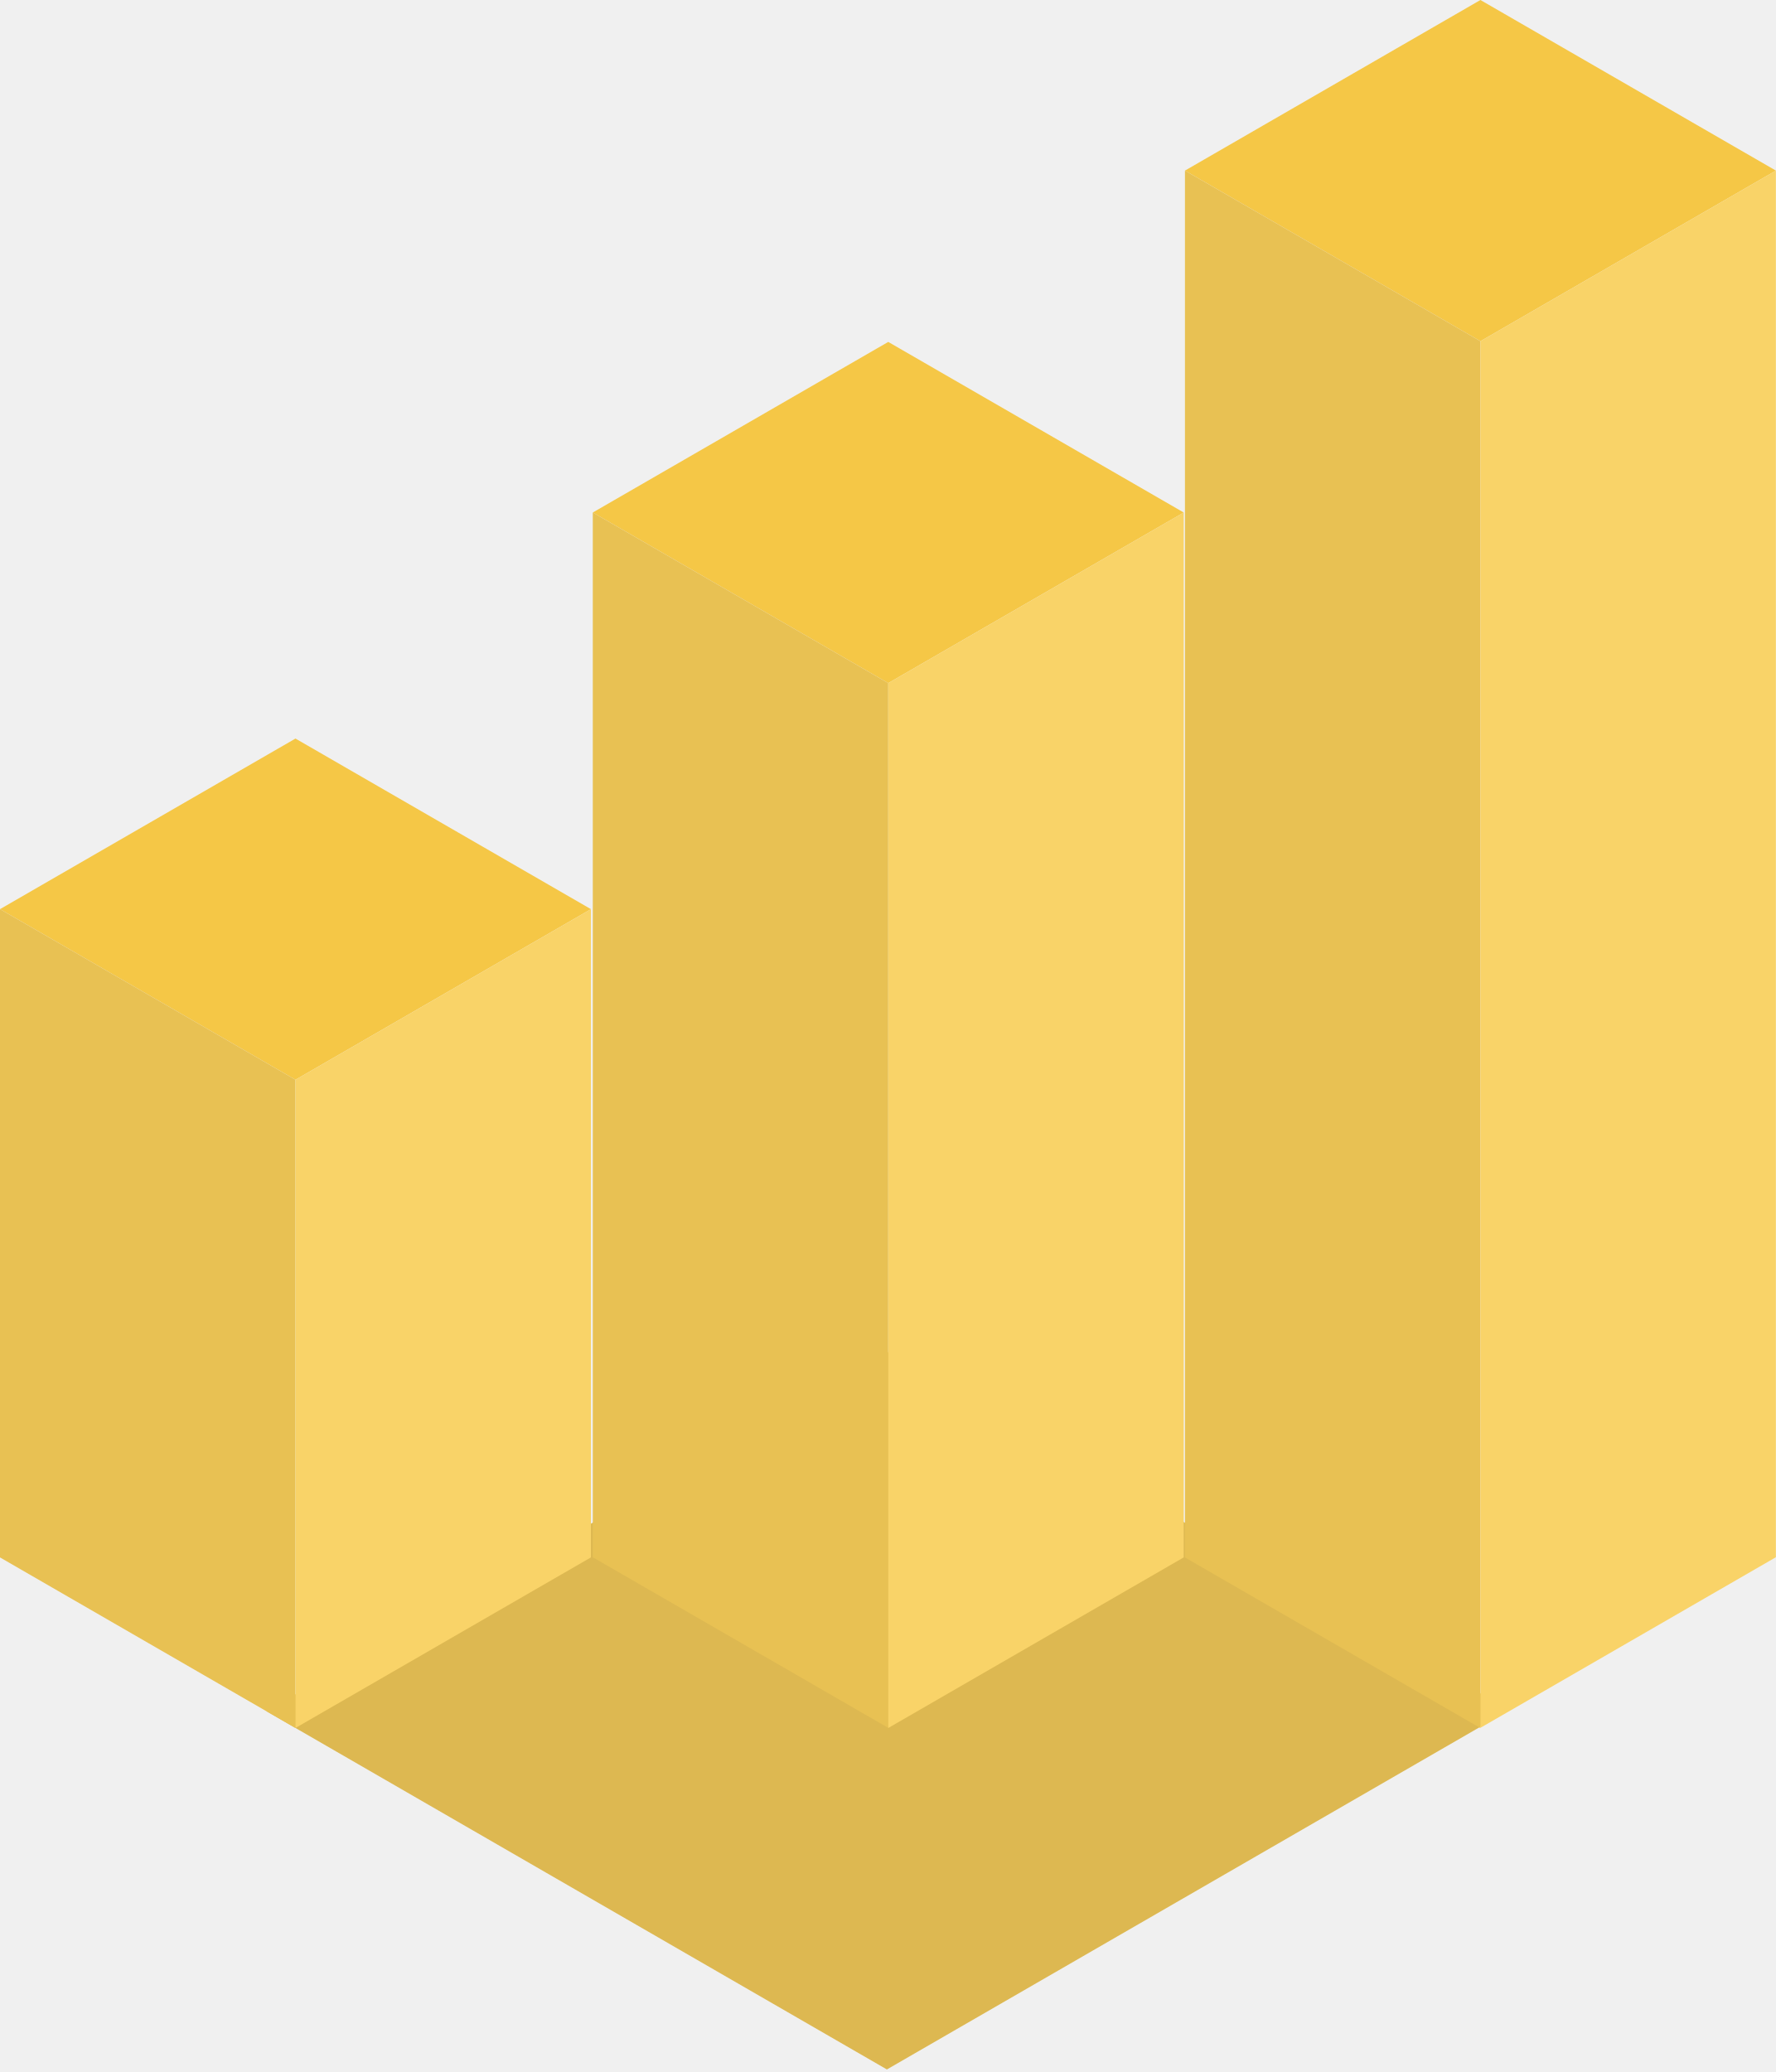
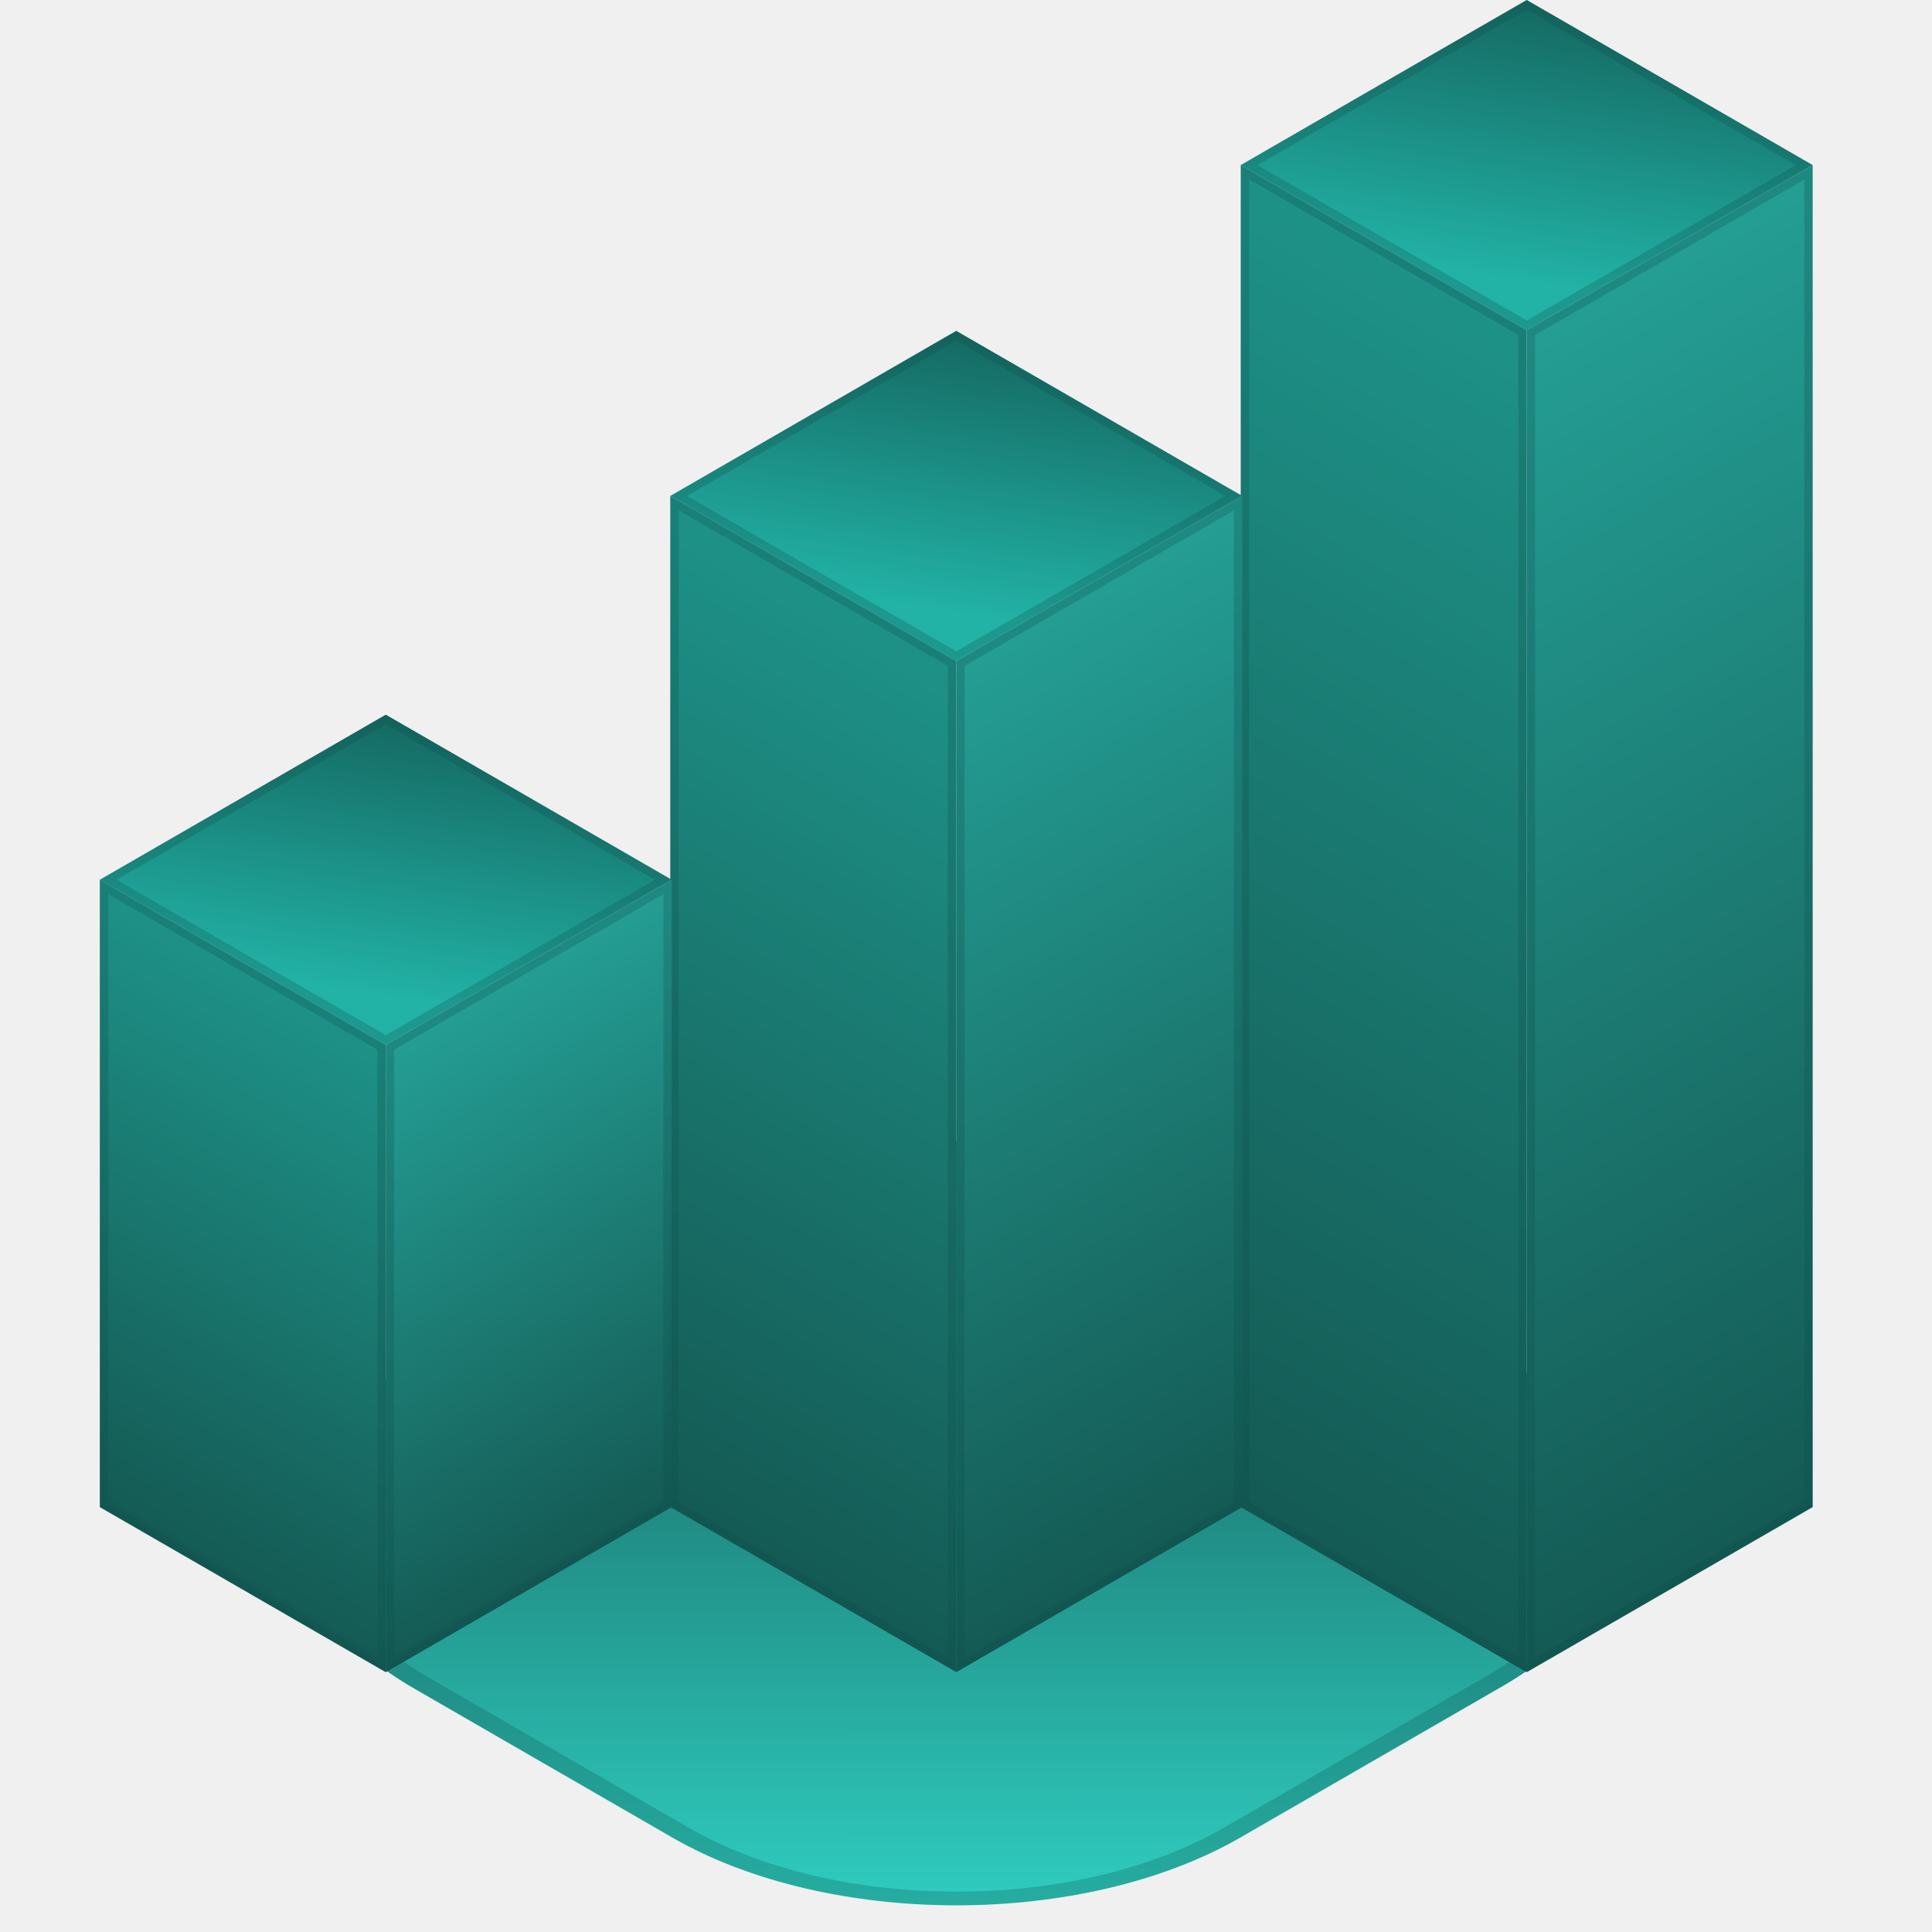
- <svg xmlns="http://www.w3.org/2000/svg" width="120" height="140" viewBox="0 0 120 140" fill="none">
-   <rect width="48.423" height="48.567" transform="matrix(0.866025 0.5 -0.866025 0.5 60.0541 91.333)" fill="#DDB851" />
-   <rect width="23.054" height="23.054" transform="matrix(0.866025 0.5 -0.866025 0.5 100.035 0)" fill="#F5C746" />
-   <rect width="23.054" height="93.707" transform="matrix(0.866025 0.5 0 1 80.0698 11.5271)" fill="#E8C153" />
-   <rect width="23.054" height="93.691" transform="matrix(0.866025 -0.5 0 1 100.035 23.0537)" fill="#F9D368" />
-   <rect width="23.054" height="23.054" transform="matrix(0.866025 0.5 -0.866025 0.5 60.0209 23.1023)" fill="#F5C746" />
-   <rect width="23.054" height="70.592" transform="matrix(0.866025 0.5 0 1 40.0558 34.6292)" fill="#E8C153" />
-   <rect width="23.054" height="70.601" transform="matrix(0.866025 -0.5 0 1 60.0209 46.156)" fill="#F9D368" />
-   <rect width="23.054" height="23.054" transform="matrix(0.866025 0.5 -0.866025 0.5 19.9651 49.9021)" fill="#F5C746" />
-   <rect width="23.054" height="43.802" transform="matrix(0.866025 0.5 0 1 0 61.4292)" fill="#E8C153" />
-   <rect width="23.054" height="43.8" transform="matrix(0.866025 -0.5 0 1 19.9651 72.9561)" fill="#F9D368" />
+ <svg xmlns="http://www.w3.org/2000/svg" width="100" height="100" viewBox="0 0 100 100" fill="none">
+   <g clip-path="url(#clip0_662_104)">
+     <rect width="49.4" height="49.657" rx="17" transform="matrix(0.866036 0.499981 -0.866036 0.499981 49.7219 54.0706)" fill="url(#paint0_linear_662_104)" />
+     <rect y="0.5" width="48.4" height="48.657" rx="16.5" transform="matrix(0.866036 0.499981 -0.866036 0.499981 50.1549 54.3206)" stroke="#0F4F49" stroke-opacity="0.25" />
+     <rect width="17.09" height="17.09" transform="matrix(0.866036 0.499981 -0.866036 0.499981 79.0222 0)" fill="url(#paint1_linear_662_104)" />
+     <rect y="0.25" width="16.59" height="16.59" transform="matrix(0.866036 0.499981 -0.866036 0.499981 79.2387 0.125)" stroke="#0F4F49" stroke-opacity="0.25" stroke-width="0.5" />
+     <rect width="17.09" height="69.463" transform="matrix(0.866036 0.499981 0 1 64.2217 8.5448)" fill="url(#paint2_linear_662_104)" />
+     <rect x="0.217" y="0.375" width="16.59" height="68.963" transform="matrix(0.866036 0.499981 0 1 64.2507 8.43655)" stroke="#0F4F49" stroke-opacity="0.25" stroke-width="0.5" />
+     <rect width="17.09" height="69.462" transform="matrix(0.866036 -0.499981 0 1 79.0222 17.0895)" fill="url(#paint3_linear_662_104)" />
+     <rect x="0.217" y="0.125" width="16.59" height="68.962" transform="matrix(0.866036 -0.499981 0 1 79.0512 17.1977)" stroke="#0F4F49" stroke-opacity="0.25" stroke-width="0.5" />
+     <rect width="17.09" height="17.09" transform="matrix(0.866036 0.499981 -0.866036 0.499981 49.4951 17.1256)" fill="url(#paint4_linear_662_104)" />
+     <rect y="0.25" width="16.59" height="16.59" transform="matrix(0.866036 0.499981 -0.866036 0.499981 49.7116 17.2506)" stroke="#0F4F49" stroke-opacity="0.25" stroke-width="0.5" />
+     <rect width="17.09" height="52.329" transform="matrix(0.866036 0.499981 0 1 34.6943 25.6703)" fill="url(#paint5_linear_662_104)" />
+     <rect x="0.217" y="0.375" width="16.59" height="51.829" transform="matrix(0.866036 0.499981 0 1 34.7233 25.562)" stroke="#0F4F49" stroke-opacity="0.25" stroke-width="0.5" />
+     <rect width="17.09" height="52.336" transform="matrix(0.866036 -0.499981 0 1 49.4951 34.215)" fill="url(#paint6_linear_662_104)" />
+     <rect x="0.217" y="0.125" width="16.59" height="51.836" transform="matrix(0.866036 -0.499981 0 1 49.5241 34.3232)" stroke="#0F4F49" stroke-opacity="0.25" stroke-width="0.5" />
+     <rect width="17.09" height="17.09" transform="matrix(0.866036 0.499981 -0.866036 0.499981 19.968 36.9918)" fill="url(#paint7_linear_662_104)" />
+     <rect y="0.25" width="16.59" height="16.59" transform="matrix(0.866036 0.499981 -0.866036 0.499981 20.1845 37.1168)" stroke="#0F4F49" stroke-opacity="0.25" stroke-width="0.5" />
+     <rect width="17.09" height="32.47" transform="matrix(0.866036 0.499981 0 1 5.16748 45.5366)" fill="url(#paint8_linear_662_104)" />
+     <rect x="0.217" y="0.375" width="16.59" height="31.97" transform="matrix(0.866036 0.499981 0 1 5.19648 45.4284)" stroke="#0F4F49" stroke-opacity="0.25" stroke-width="0.5" />
+     <rect width="17.09" height="32.468" transform="matrix(0.866036 -0.499981 0 1 19.968 54.0813)" fill="url(#paint9_linear_662_104)" />
+     <rect x="0.217" y="0.125" width="16.59" height="31.968" transform="matrix(0.866036 -0.499981 0 1 19.997 54.1895)" stroke="#0F4F49" stroke-opacity="0.25" stroke-width="0.5" />
+   </g>
+   <defs>
+     <linearGradient id="paint0_linear_662_104" x1="17.481" y1="17.584" x2="49.688" y2="49.719" gradientUnits="userSpaceOnUse">
+       <stop stop-color="#1B7770" />
+       <stop offset="1" stop-color="#33DDCF" />
+     </linearGradient>
+     <linearGradient id="paint1_linear_662_104" x1="17.536" y1="12.858" x2="3.37" y2="-10.996" gradientUnits="userSpaceOnUse">
+       <stop stop-color="#22B2A6" />
+       <stop offset="1" stop-color="#0F4C47" />
+     </linearGradient>
+     <linearGradient id="paint2_linear_662_104" x1="8.545" y1="0" x2="8.545" y2="69.463" gradientUnits="userSpaceOnUse">
+       <stop stop-color="#1E9288" />
+       <stop offset="1" stop-color="#145A54" />
+     </linearGradient>
+     <linearGradient id="paint3_linear_662_104" x1="8.545" y1="0" x2="8.545" y2="69.462" gradientUnits="userSpaceOnUse">
+       <stop stop-color="#249E94" />
+       <stop offset="1" stop-color="#145A54" />
+     </linearGradient>
+     <linearGradient id="paint4_linear_662_104" x1="17.536" y1="12.858" x2="3.37" y2="-10.996" gradientUnits="userSpaceOnUse">
+       <stop stop-color="#22B2A6" />
+       <stop offset="1" stop-color="#0F4C47" />
+     </linearGradient>
+     <linearGradient id="paint5_linear_662_104" x1="8.545" y1="0" x2="8.545" y2="52.329" gradientUnits="userSpaceOnUse">
+       <stop stop-color="#1E9288" />
+       <stop offset="1" stop-color="#145A54" />
+     </linearGradient>
+     <linearGradient id="paint6_linear_662_104" x1="8.545" y1="0" x2="8.545" y2="52.336" gradientUnits="userSpaceOnUse">
+       <stop stop-color="#249E94" />
+       <stop offset="1" stop-color="#145A54" />
+     </linearGradient>
+     <linearGradient id="paint7_linear_662_104" x1="17.536" y1="12.858" x2="3.37" y2="-10.996" gradientUnits="userSpaceOnUse">
+       <stop stop-color="#22B2A6" />
+       <stop offset="1" stop-color="#0F4C47" />
+     </linearGradient>
+     <linearGradient id="paint8_linear_662_104" x1="8.545" y1="0" x2="8.545" y2="32.47" gradientUnits="userSpaceOnUse">
+       <stop stop-color="#1E9288" />
+       <stop offset="1" stop-color="#145A54" />
+     </linearGradient>
+     <linearGradient id="paint9_linear_662_104" x1="8.545" y1="0" x2="8.545" y2="32.468" gradientUnits="userSpaceOnUse">
+       <stop stop-color="#249E94" />
+       <stop offset="1" stop-color="#145A54" />
+     </linearGradient>
+     <clipPath id="clip0_662_104">
+       <rect width="100" height="100" fill="white" />
+     </clipPath>
+   </defs>
</svg>
